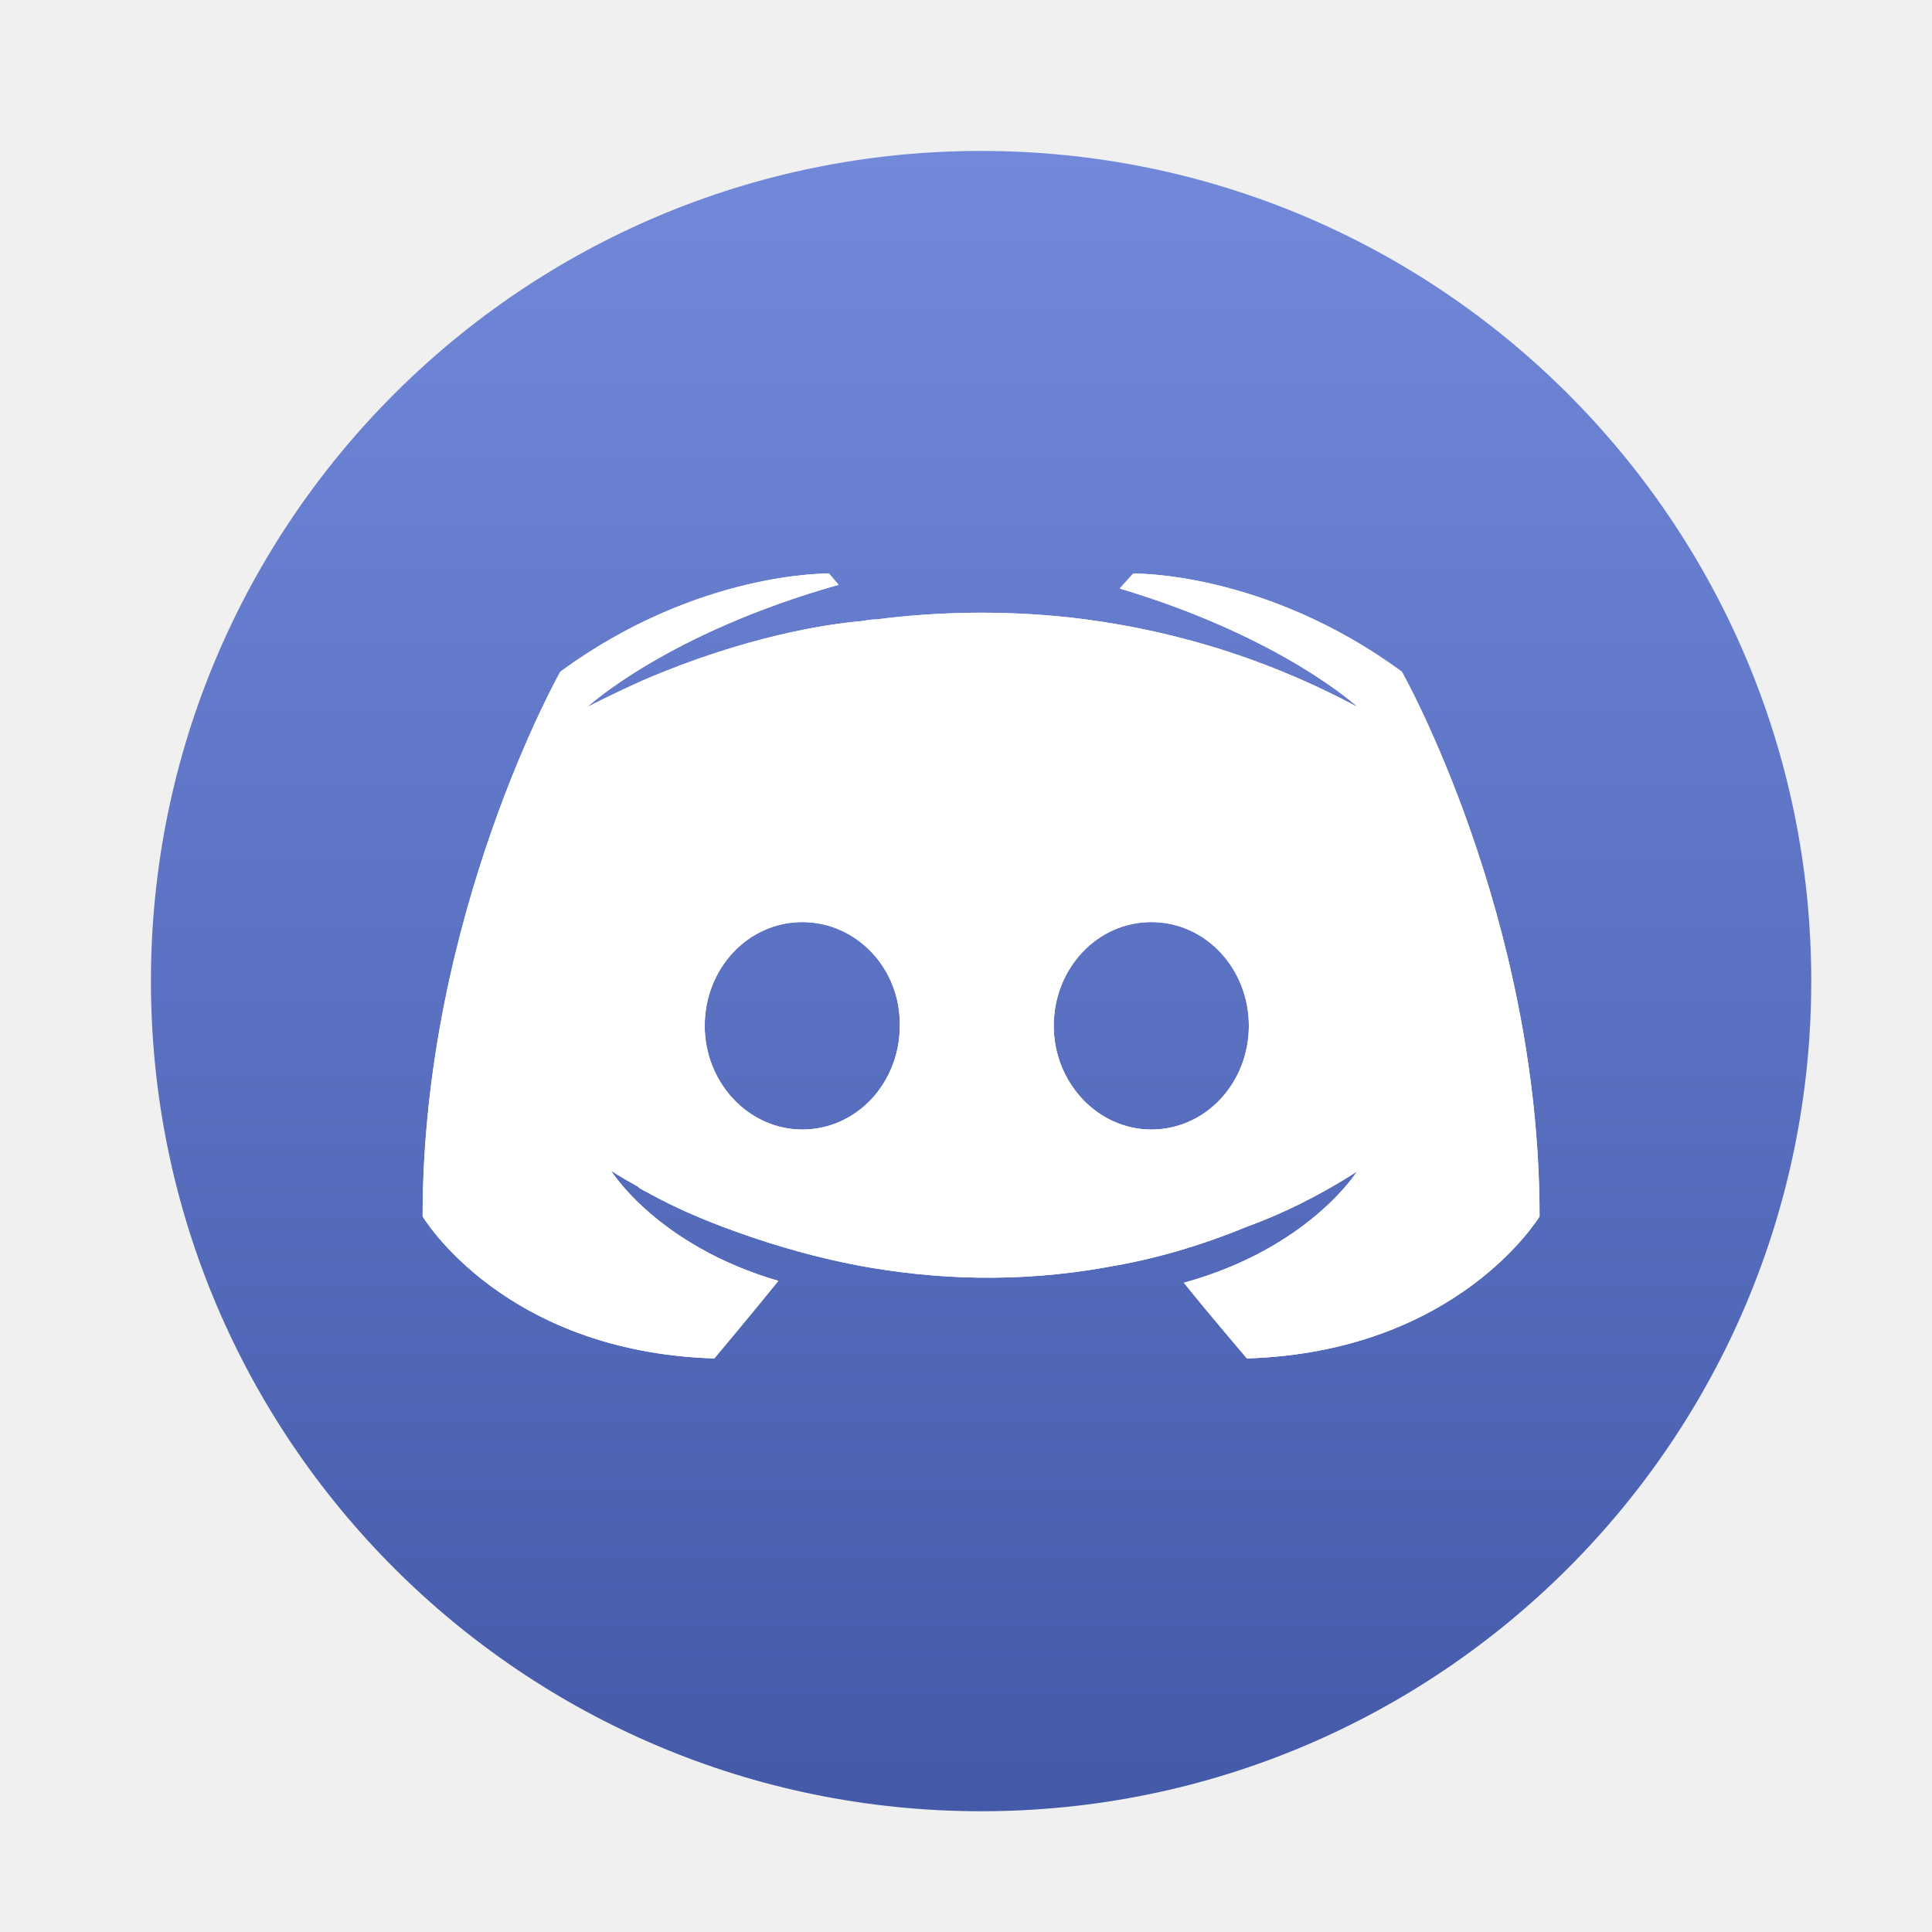
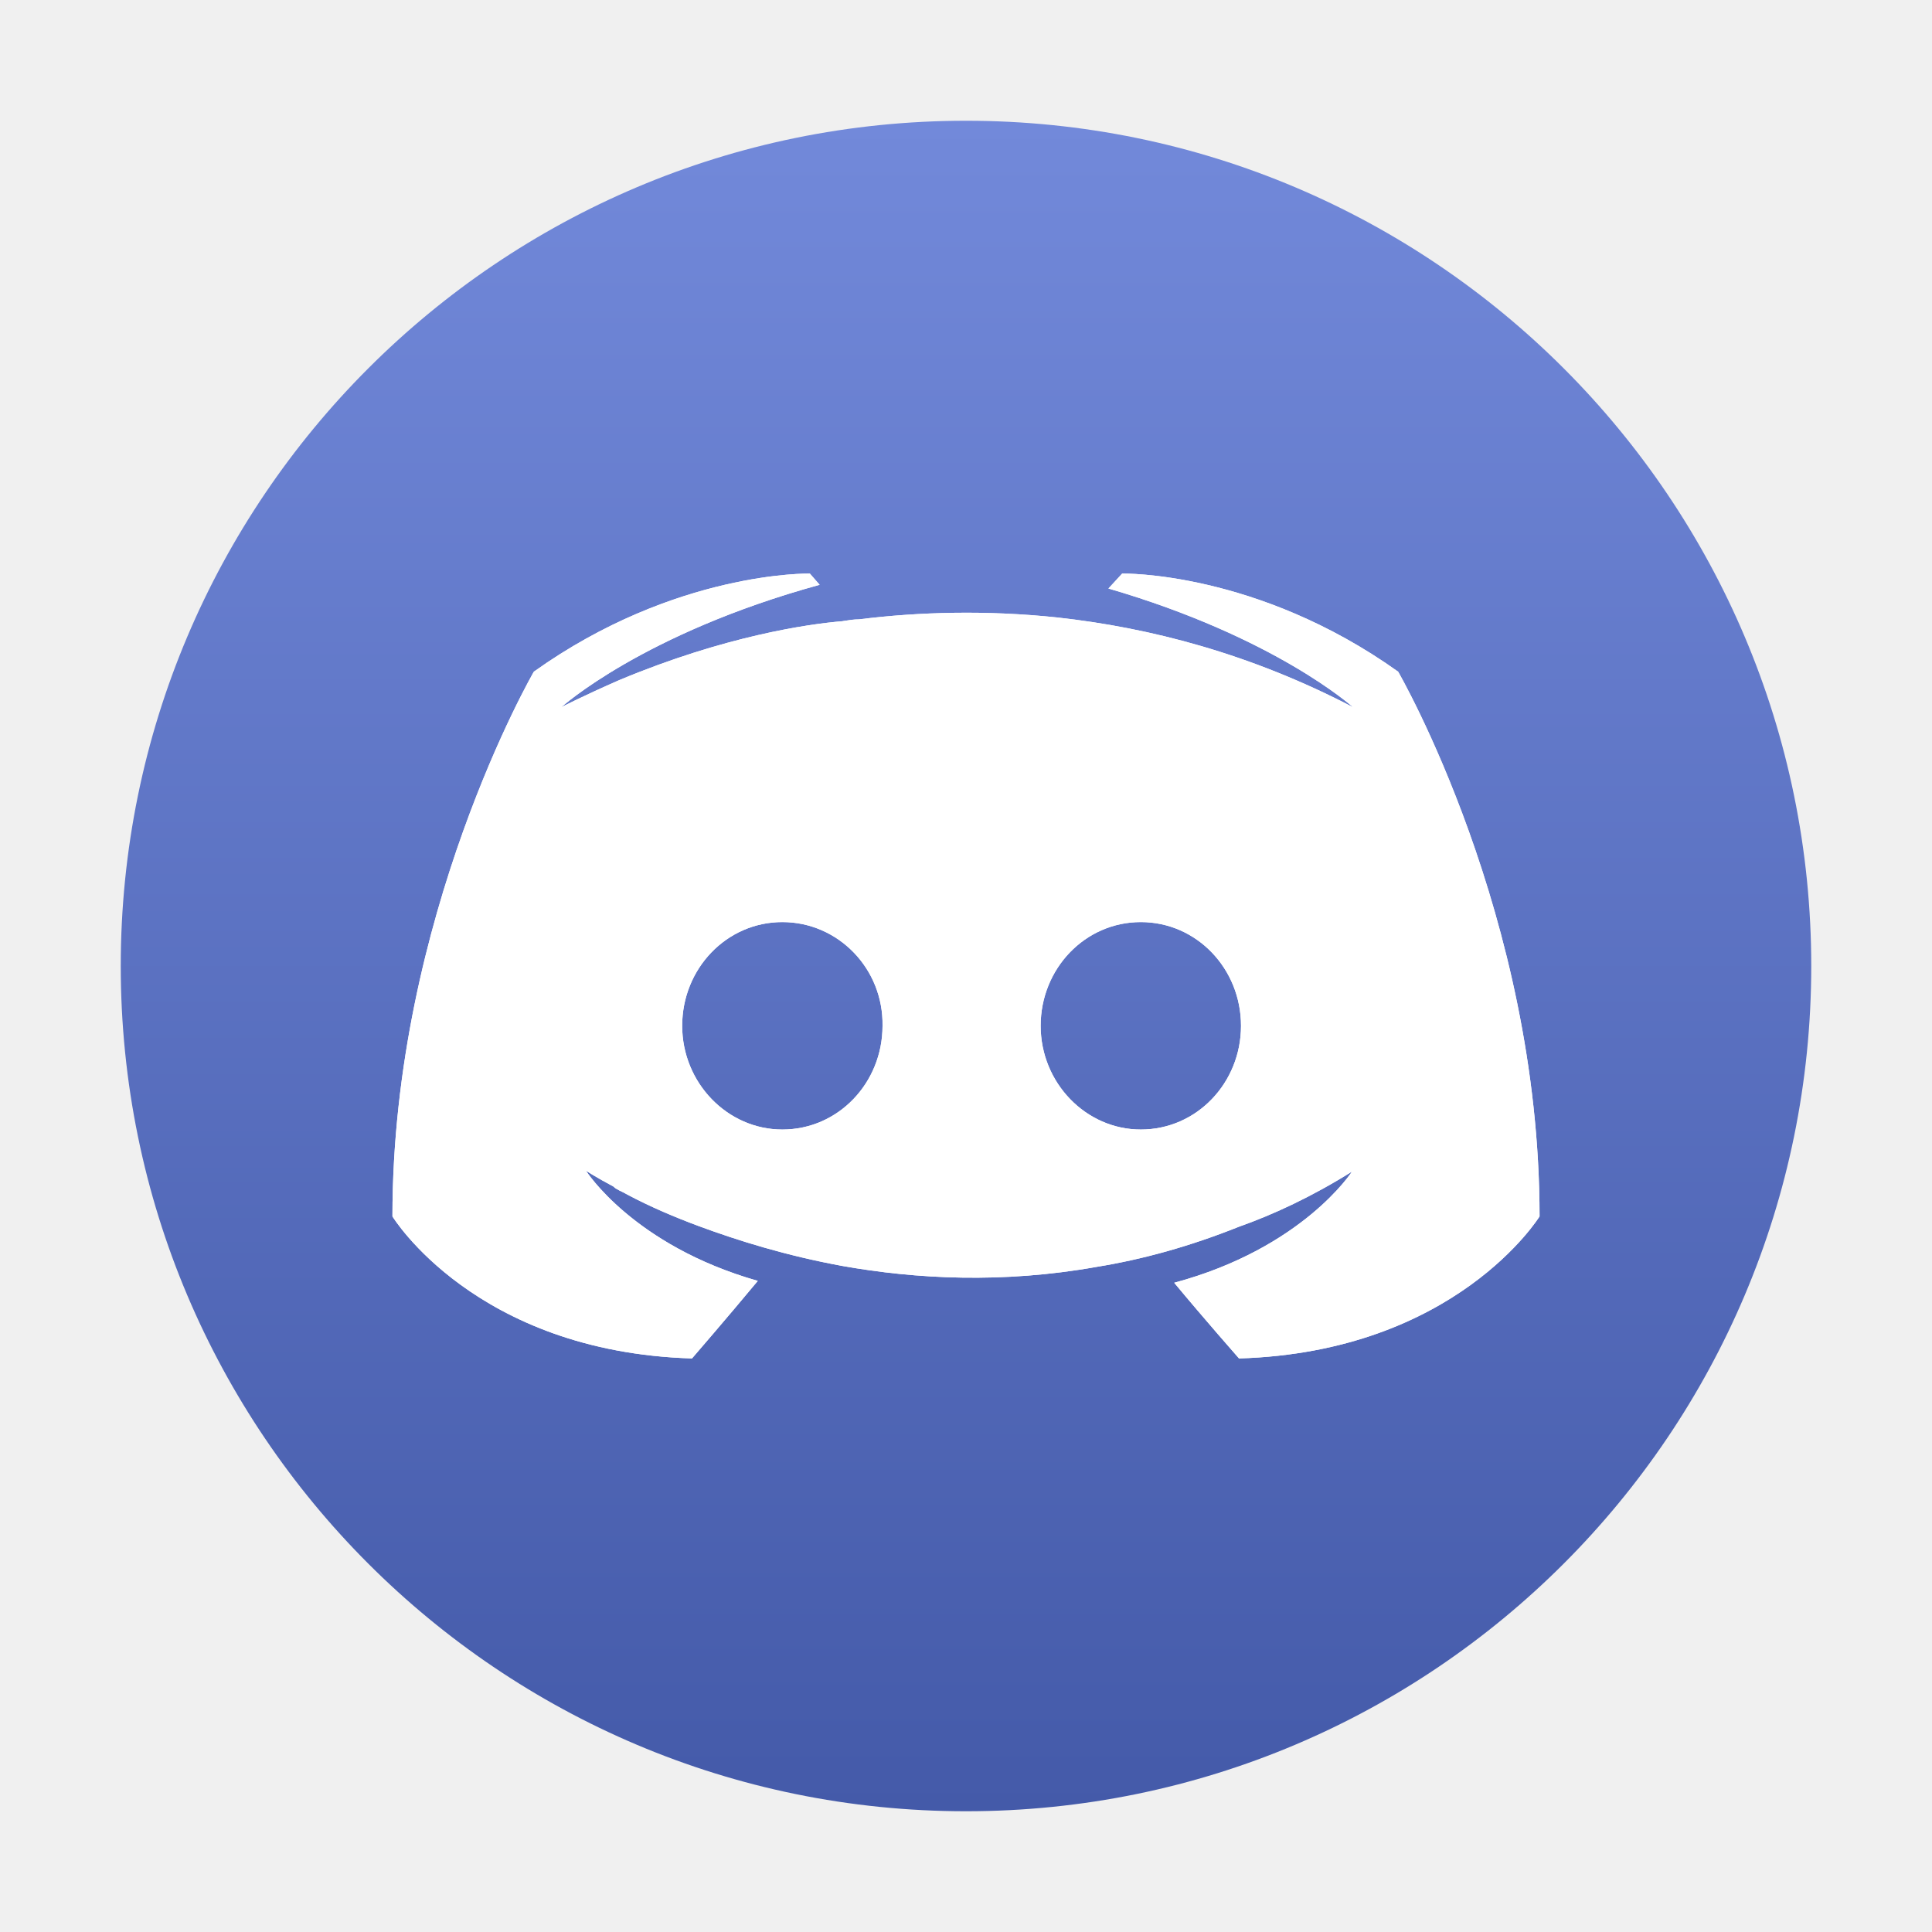
<svg xmlns="http://www.w3.org/2000/svg" width="64" height="64" viewBox="0 0 64 64" fill="none">
-   <path d="M32.5 60C47.688 60 60 47.688 60 32.5C60 17.312 47.688 5 32.5 5C17.312 5 5 17.312 5 32.5C5 47.688 17.312 60 32.5 60Z" fill="url(#paint0_linear)" />
-   <path fill-rule="evenodd" clip-rule="evenodd" d="M41.306 45C41.306 45 40.166 43.669 39.216 42.493C43.366 41.348 44.95 38.81 44.95 38.81C43.651 39.645 42.415 40.233 41.306 40.636C39.723 41.286 38.202 41.719 36.713 41.967C33.672 42.524 30.884 42.369 28.509 41.936C26.703 41.595 25.151 41.1 23.852 40.605C23.123 40.326 22.331 39.986 21.539 39.552C21.492 39.522 21.444 39.498 21.397 39.475C21.349 39.452 21.302 39.429 21.254 39.398C21.191 39.367 21.159 39.336 21.128 39.305C20.557 38.995 20.241 38.779 20.241 38.779C20.241 38.779 21.761 41.255 25.784 42.431C24.834 43.607 23.662 45 23.662 45C16.661 44.783 14 40.295 14 40.295C14 30.329 18.562 22.25 18.562 22.25C23.123 18.907 27.463 19 27.463 19L27.78 19.372C22.078 20.981 19.449 23.426 19.449 23.426C19.449 23.426 20.145 23.055 21.318 22.529C24.707 21.074 27.4 20.672 28.509 20.579C28.533 20.575 28.556 20.571 28.58 20.567C28.739 20.541 28.881 20.517 29.047 20.517C30.98 20.269 33.165 20.207 35.446 20.455C38.456 20.796 41.687 21.662 44.981 23.426C44.981 23.426 42.479 21.105 37.093 19.495L37.537 19C37.537 19 41.877 18.907 46.438 22.25C46.438 22.25 51 30.329 51 40.295C51 40.295 48.307 44.783 41.306 45ZM23.345 33.981C23.345 32.093 24.77 30.545 26.576 30.545C28.382 30.545 29.839 32.093 29.807 33.981C29.807 35.869 28.382 37.417 26.576 37.417C24.802 37.417 23.345 35.869 23.345 33.981ZM34.907 33.981C34.907 32.093 36.333 30.545 38.139 30.545C39.944 30.545 41.37 32.093 41.37 33.981C41.37 35.869 39.944 37.417 38.139 37.417C36.365 37.417 34.907 35.869 34.907 33.981Z" fill="white" />
-   <path fill-rule="evenodd" clip-rule="evenodd" d="M39.216 42.493C40.166 43.669 41.306 45 41.306 45C48.307 44.783 51 40.295 51 40.295C51 30.329 46.438 22.25 46.438 22.25C41.877 18.907 37.537 19 37.537 19L37.093 19.495C42.479 21.105 44.981 23.426 44.981 23.426C41.687 21.662 38.456 20.796 35.446 20.455C33.165 20.207 30.98 20.269 29.047 20.517C28.881 20.517 28.739 20.541 28.58 20.567C28.556 20.571 28.533 20.575 28.509 20.579C27.4 20.672 24.707 21.074 21.318 22.529C20.145 23.055 19.449 23.426 19.449 23.426C19.449 23.426 22.078 20.981 27.78 19.372L27.463 19C27.463 19 23.123 18.907 18.562 22.25C18.562 22.25 14 30.329 14 40.295C14 40.295 16.661 44.783 23.662 45C23.662 45 24.834 43.607 25.784 42.431C21.761 41.255 20.241 38.779 20.241 38.779C20.241 38.779 20.557 38.995 21.128 39.305C21.159 39.336 21.191 39.367 21.254 39.398C21.302 39.429 21.349 39.452 21.397 39.475C21.444 39.498 21.492 39.522 21.539 39.552C22.331 39.986 23.123 40.326 23.852 40.605C25.151 41.1 26.703 41.595 28.509 41.936C30.884 42.369 33.672 42.524 36.713 41.967C38.202 41.719 39.723 41.286 41.306 40.636C42.415 40.233 43.651 39.645 44.95 38.81C44.95 38.81 43.366 41.348 39.216 42.493ZM38.139 30.545C36.333 30.545 34.907 32.093 34.907 33.981C34.907 35.869 36.365 37.417 38.139 37.417C39.944 37.417 41.37 35.869 41.37 33.981C41.37 32.093 39.944 30.545 38.139 30.545ZM23.345 33.981C23.345 32.093 24.77 30.545 26.576 30.545C28.382 30.545 29.839 32.093 29.807 33.981C29.807 35.869 28.382 37.417 26.576 37.417C24.802 37.417 23.345 35.869 23.345 33.981Z" fill="white" />
+   <path d="M32 60C47.464 60 60 47.464 60 32C60 16.536 47.464 4 32 4C16.536 4 4 16.536 4 32C4 47.464 16.536 60 32 60Z" fill="url(#paint0_linear)" />
+   <path fill-rule="evenodd" clip-rule="evenodd" d="M41.044 45C41.044 45 39.873 43.669 38.897 42.493C43.159 41.348 44.786 38.81 44.786 38.81C43.452 39.645 42.183 40.233 41.044 40.636C39.418 41.286 37.856 41.719 36.327 41.967C33.204 42.524 30.341 42.369 27.901 41.936C26.046 41.595 24.452 41.1 23.118 40.605C22.37 40.326 21.556 39.986 20.743 39.552C20.694 39.522 20.645 39.498 20.597 39.475C20.548 39.452 20.499 39.429 20.45 39.398C20.385 39.367 20.353 39.336 20.32 39.305C19.735 38.995 19.409 38.779 19.409 38.779C19.409 38.779 20.971 41.255 25.103 42.431C24.127 43.607 22.923 45 22.923 45C15.733 44.783 13 40.295 13 40.295C13 30.329 17.685 22.25 17.685 22.25C22.37 18.907 26.827 19 26.827 19L27.152 19.372C21.296 20.981 18.596 23.426 18.596 23.426C18.596 23.426 19.312 23.055 20.515 22.529C23.997 21.074 26.762 20.672 27.901 20.579C27.925 20.575 27.95 20.571 27.974 20.567C28.138 20.541 28.283 20.517 28.454 20.517C30.438 20.269 32.683 20.207 35.026 20.455C38.116 20.796 41.435 21.662 44.819 23.426C44.819 23.426 42.248 21.105 36.718 19.495L37.173 19C37.173 19 41.63 18.907 46.315 22.25C46.315 22.25 51 30.329 51 40.295C51 40.295 48.235 44.783 41.044 45ZM22.598 33.981C22.598 32.093 24.062 30.545 25.916 30.545C27.77 30.545 29.267 32.093 29.235 33.981C29.235 35.869 27.77 37.417 25.916 37.417C24.094 37.417 22.598 35.869 22.598 33.981ZM34.473 33.981C34.473 32.093 35.937 30.545 37.791 30.545C39.645 30.545 41.11 32.093 41.11 33.981C41.11 35.869 39.645 37.417 37.791 37.417C35.969 37.417 34.473 35.869 34.473 33.981Z" fill="white" />
+   <path fill-rule="evenodd" clip-rule="evenodd" d="M38.897 42.493C39.873 43.669 41.044 45 41.044 45C48.235 44.783 51 40.295 51 40.295C51 30.329 46.315 22.25 46.315 22.25C41.63 18.907 37.173 19 37.173 19L36.718 19.495C42.248 21.105 44.819 23.426 44.819 23.426C41.435 21.662 38.116 20.796 35.026 20.455C32.683 20.207 30.438 20.269 28.454 20.517C28.283 20.517 28.138 20.541 27.974 20.567C27.95 20.571 27.925 20.575 27.901 20.579C26.762 20.672 23.997 21.074 20.515 22.529C19.312 23.055 18.596 23.426 18.596 23.426C18.596 23.426 21.296 20.981 27.152 19.372L26.827 19C26.827 19 22.37 18.907 17.685 22.25C17.685 22.25 13 30.329 13 40.295C13 40.295 15.733 44.783 22.923 45C22.923 45 24.127 43.607 25.103 42.431C20.971 41.255 19.409 38.779 19.409 38.779C19.409 38.779 19.735 38.995 20.32 39.305C20.353 39.336 20.385 39.367 20.45 39.398C20.499 39.429 20.548 39.452 20.597 39.475C20.645 39.498 20.694 39.522 20.743 39.552C21.556 39.986 22.37 40.326 23.118 40.605C24.452 41.1 26.046 41.595 27.901 41.936C30.341 42.369 33.204 42.524 36.327 41.967C37.856 41.719 39.418 41.286 41.044 40.636C42.183 40.233 43.452 39.645 44.786 38.81C44.786 38.81 43.159 41.348 38.897 42.493ZM37.791 30.545C35.937 30.545 34.473 32.093 34.473 33.981C34.473 35.869 35.969 37.417 37.791 37.417C39.645 37.417 41.11 35.869 41.11 33.981C41.11 32.093 39.645 30.545 37.791 30.545ZM22.598 33.981C22.598 32.093 24.062 30.545 25.916 30.545C27.77 30.545 29.267 32.093 29.235 33.981C29.235 35.869 27.77 37.417 25.916 37.417C24.094 37.417 22.598 35.869 22.598 33.981Z" fill="white" />
  <defs>
-     <linearGradient id="paint0_linear" x1="32.5" y1="5" x2="32.5" y2="60" gradientUnits="userSpaceOnUse">
+     <linearGradient id="paint0_linear" x1="32" y1="4" x2="32" y2="60" gradientUnits="userSpaceOnUse">
      <stop stop-color="#7289DA" />
      <stop offset="1" stop-color="#445AA9" />
    </linearGradient>
  </defs>
</svg>
